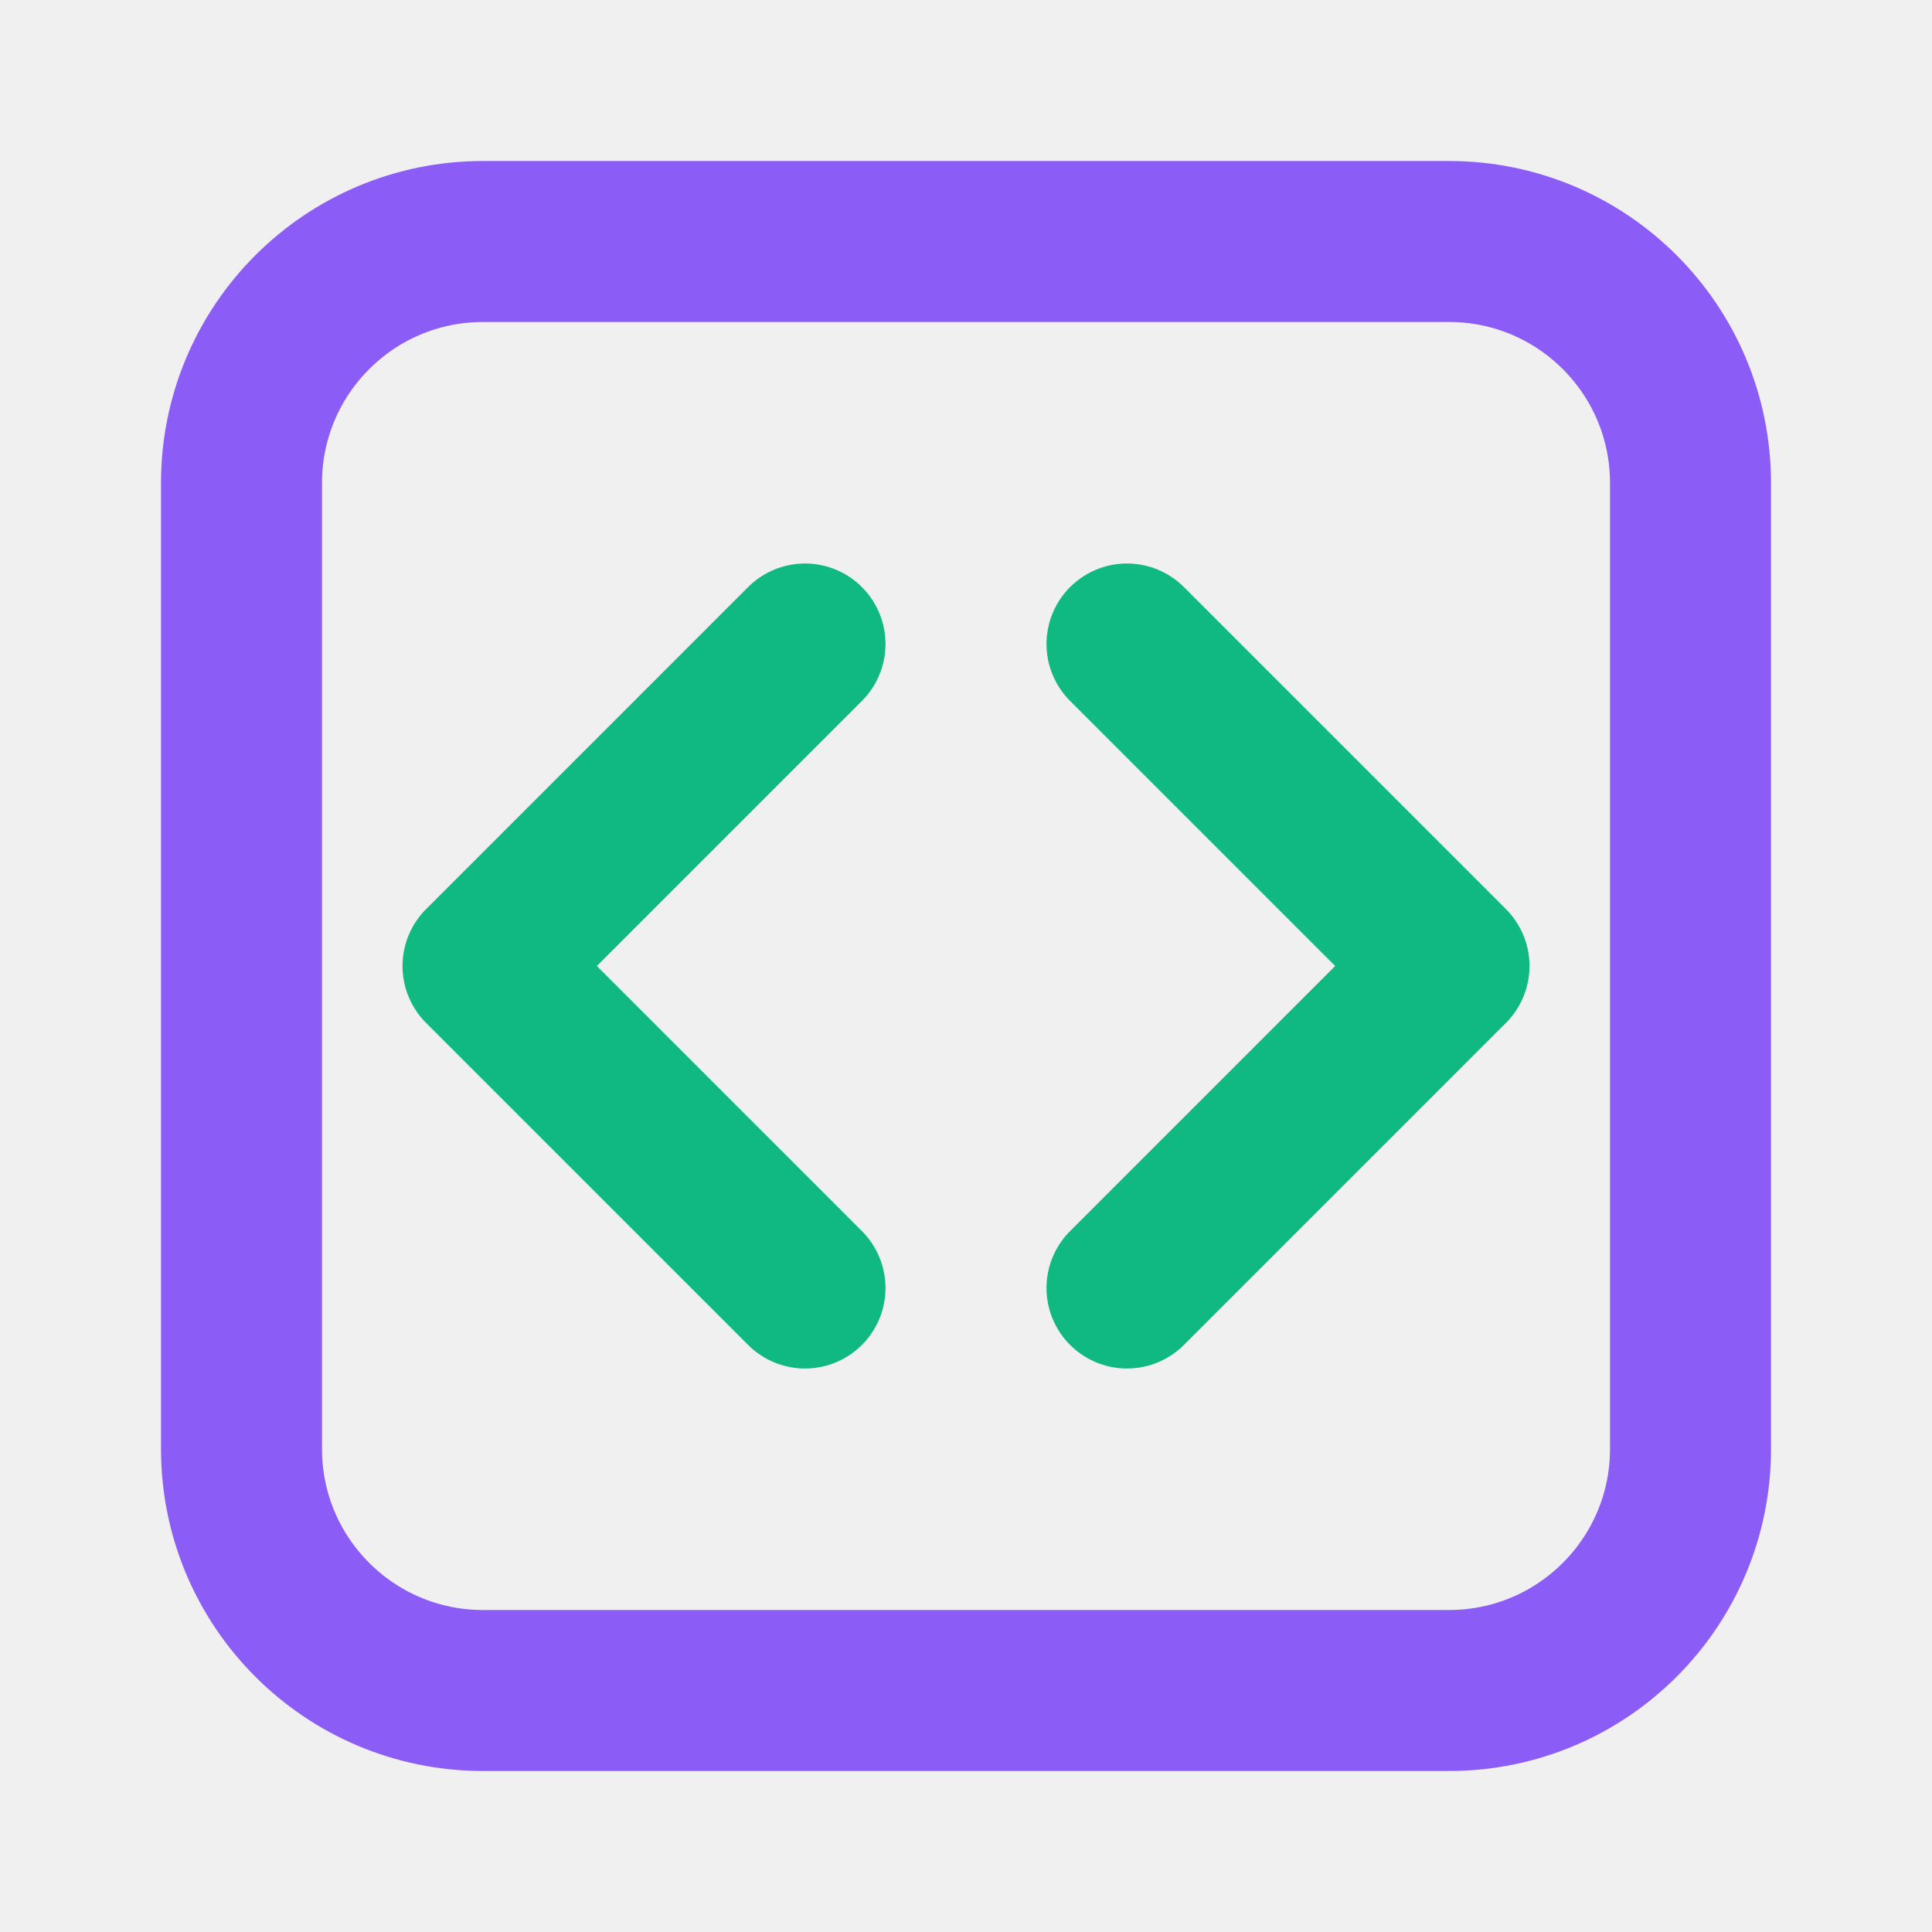
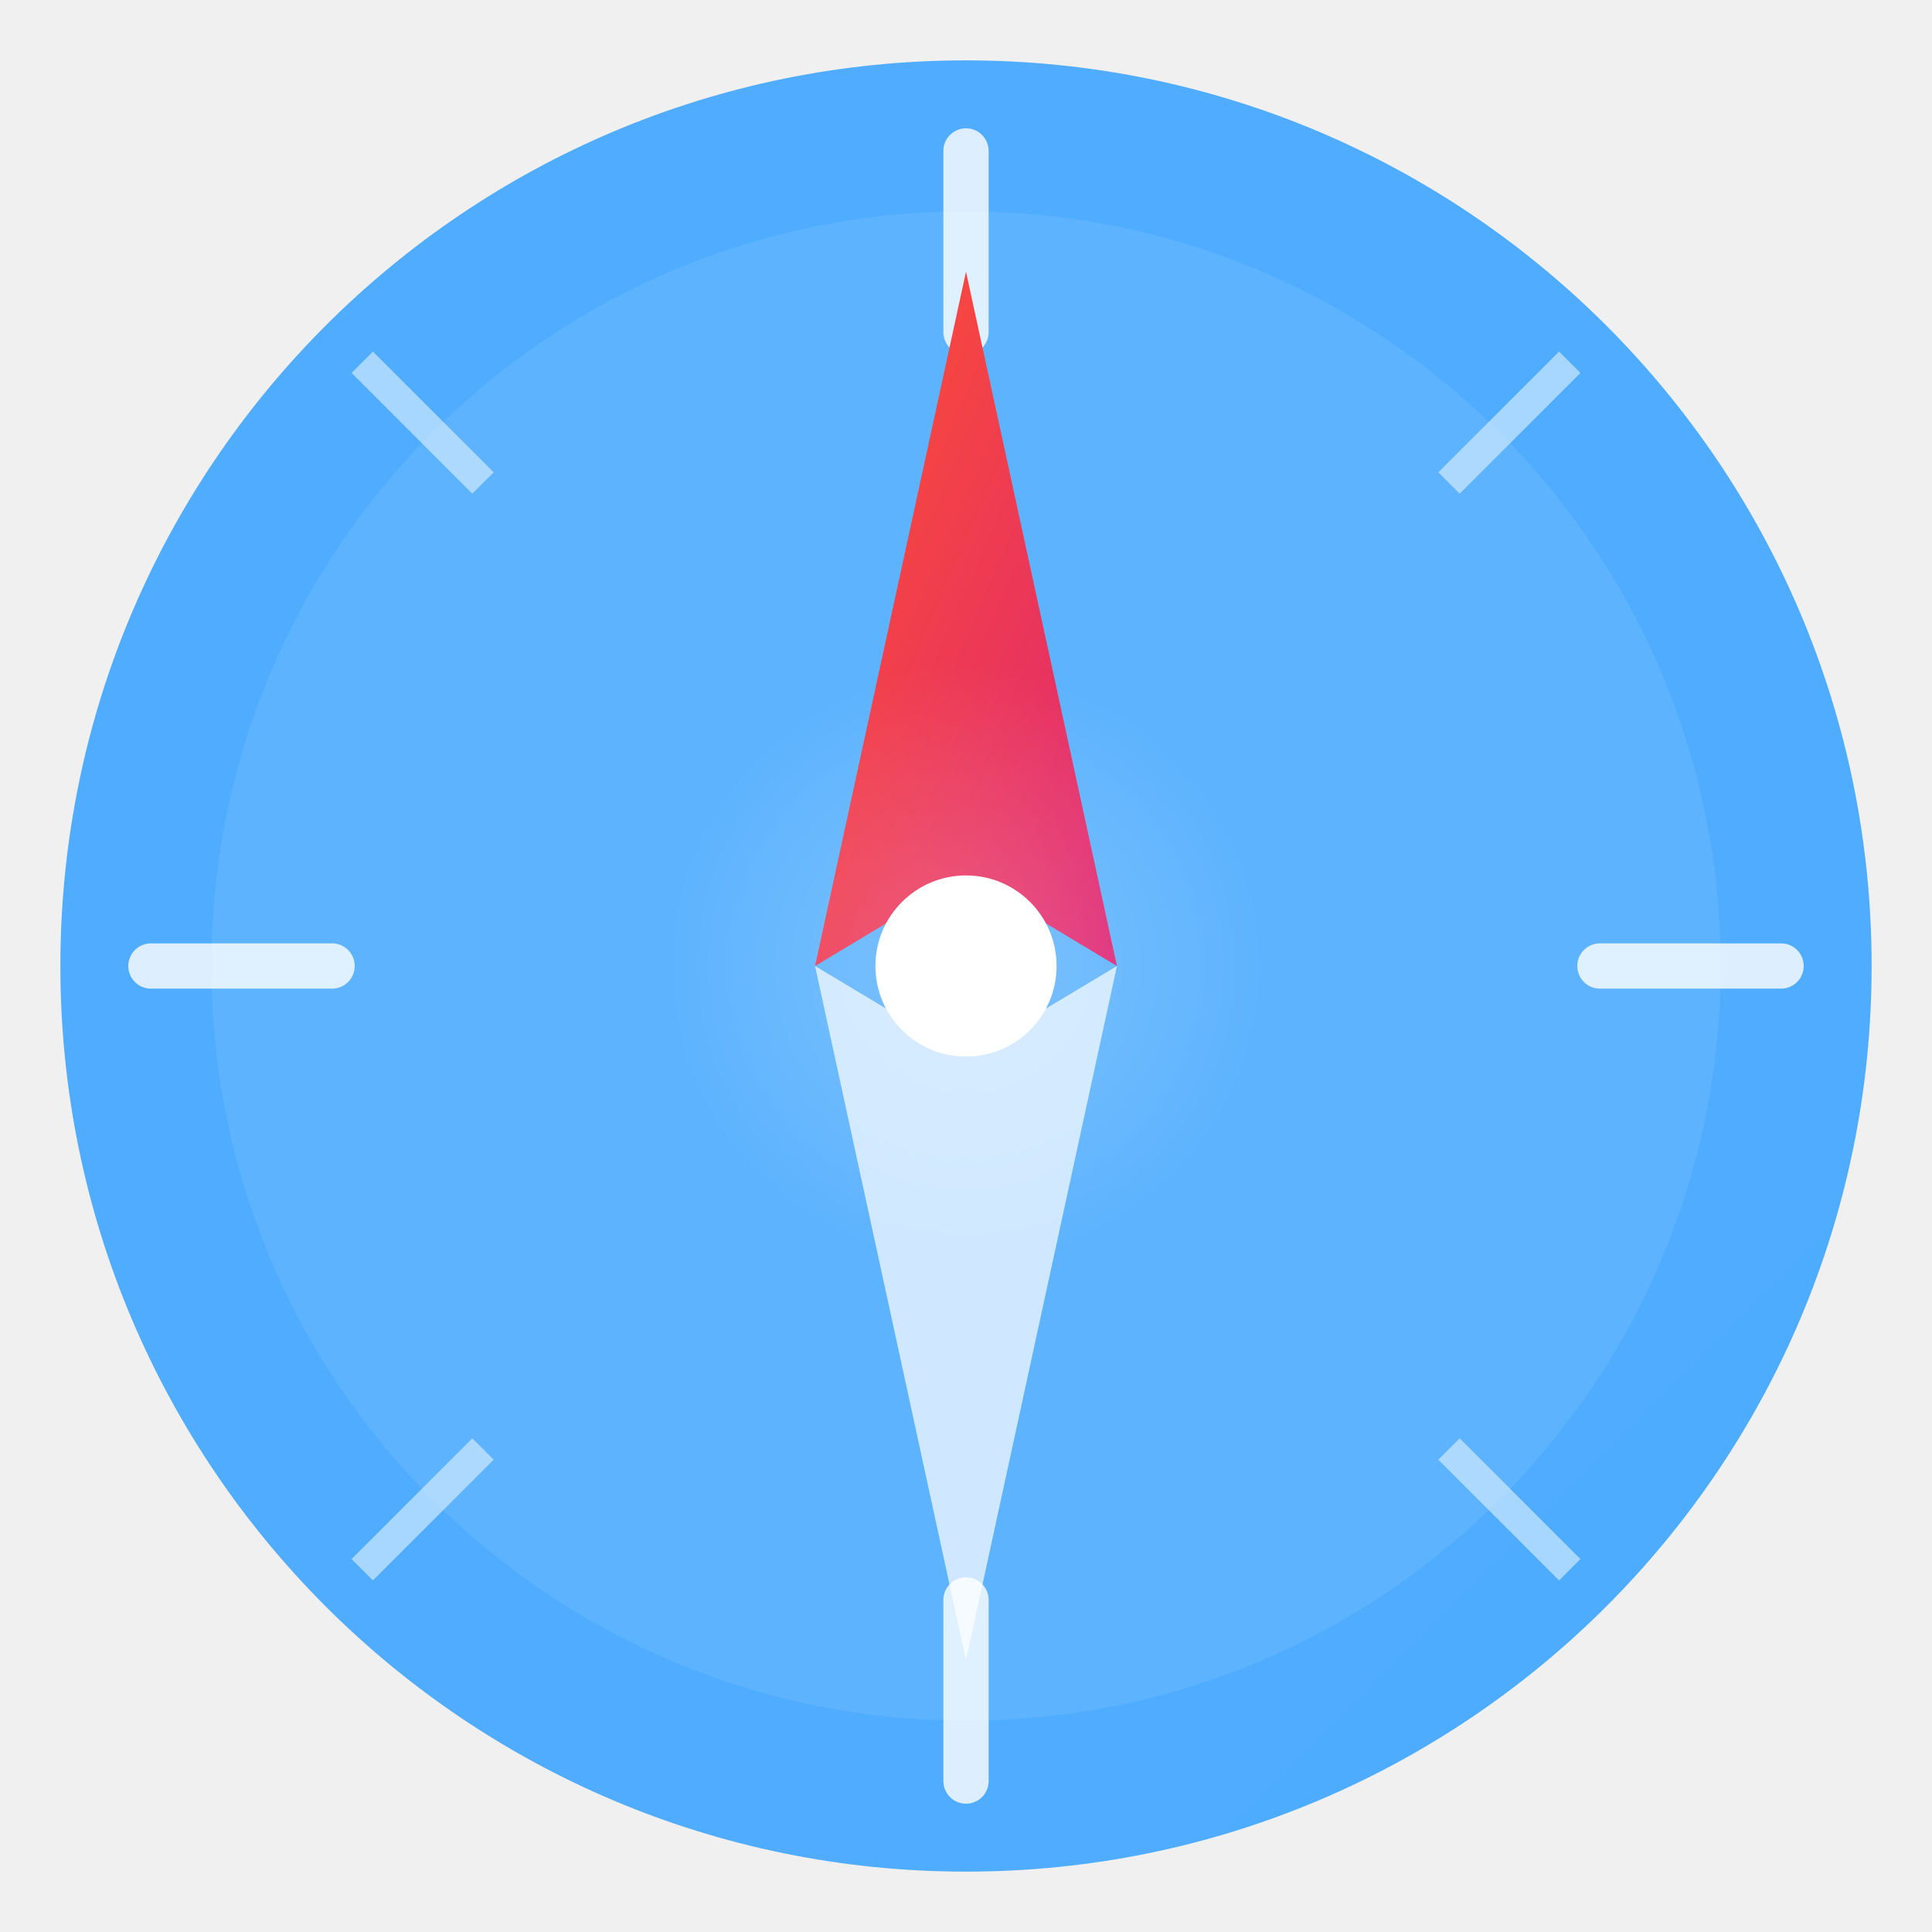
- <svg xmlns="http://www.w3.org/2000/svg" width="512" height="512" viewBox="0 0 24 24" fill="none" stroke-width="2" stroke-linecap="round" stroke-linejoin="round">
-   <rect x="3" y="3" width="18" height="18" rx="3" stroke="#8b5cf6" />
-   <path d="M10 8L6 12L10 16" stroke="#10b981" />
-   <path d="M14 8L18 12L14 16" stroke="#10b981" />
+ <svg xmlns="http://www.w3.org/2000/svg" width="128" height="128" viewBox="0 0 128 128">
+   <defs>
+     <linearGradient id="outerGrad" x1="0" y1="0" x2="128" y2="128">
+       <stop offset="0%" stop-color="#4FACFE" />
+       <stop offset="100%" stop-color="#00F2FE" />
+     </linearGradient>
+     <linearGradient id="needleGrad" x1="0" y1="0" x2="1" y2="1">
+       <stop offset="0%" stop-color="#FF512F" />
+       <stop offset="100%" stop-color="#DD2476" />
+     </linearGradient>
+     <radialGradient id="centerGlow">
+       <stop offset="0%" stop-color="#ffffff" stop-opacity="1" />
+       <stop offset="100%" stop-color="#ffffff" stop-opacity="0" />
+     </radialGradient>
+   </defs>
+   <circle cx="64" cy="64" r="60" fill="url(#outerGrad)" />
+   <circle cx="64" cy="64" r="50" fill="white" fill-opacity="0.08" />
+   <g stroke="white" stroke-width="3" stroke-linecap="round" opacity="0.8">
+     <line x1="64" y1="10" x2="64" y2="22" />
+     <line x1="64" y1="106" x2="64" y2="118" />
+     <line x1="10" y1="64" x2="22" y2="64" />
+     <line x1="106" y1="64" x2="118" y2="64" />
+   </g>
+   <g stroke="white" stroke-width="2" opacity="0.5">
+     <line x1="24" y1="24" x2="32" y2="32" />
+     <line x1="104" y1="24" x2="96" y2="32" />
+     <line x1="24" y1="104" x2="32" y2="96" />
+     <line x1="104" y1="104" x2="96" y2="96" />
+   </g>
+   <path d="M64 18 L74 64 L64 58 L54 64 Z" fill="url(#needleGrad)" />
+   <path d="M64 110 L74 64 L64 70 L54 64 Z" fill="#ffffff" opacity="0.7" />
+   <circle cx="64" cy="64" r="6" fill="white" />
+   <circle cx="64" cy="64" r="20" fill="url(#centerGlow)" opacity="0.2" />
</svg>
